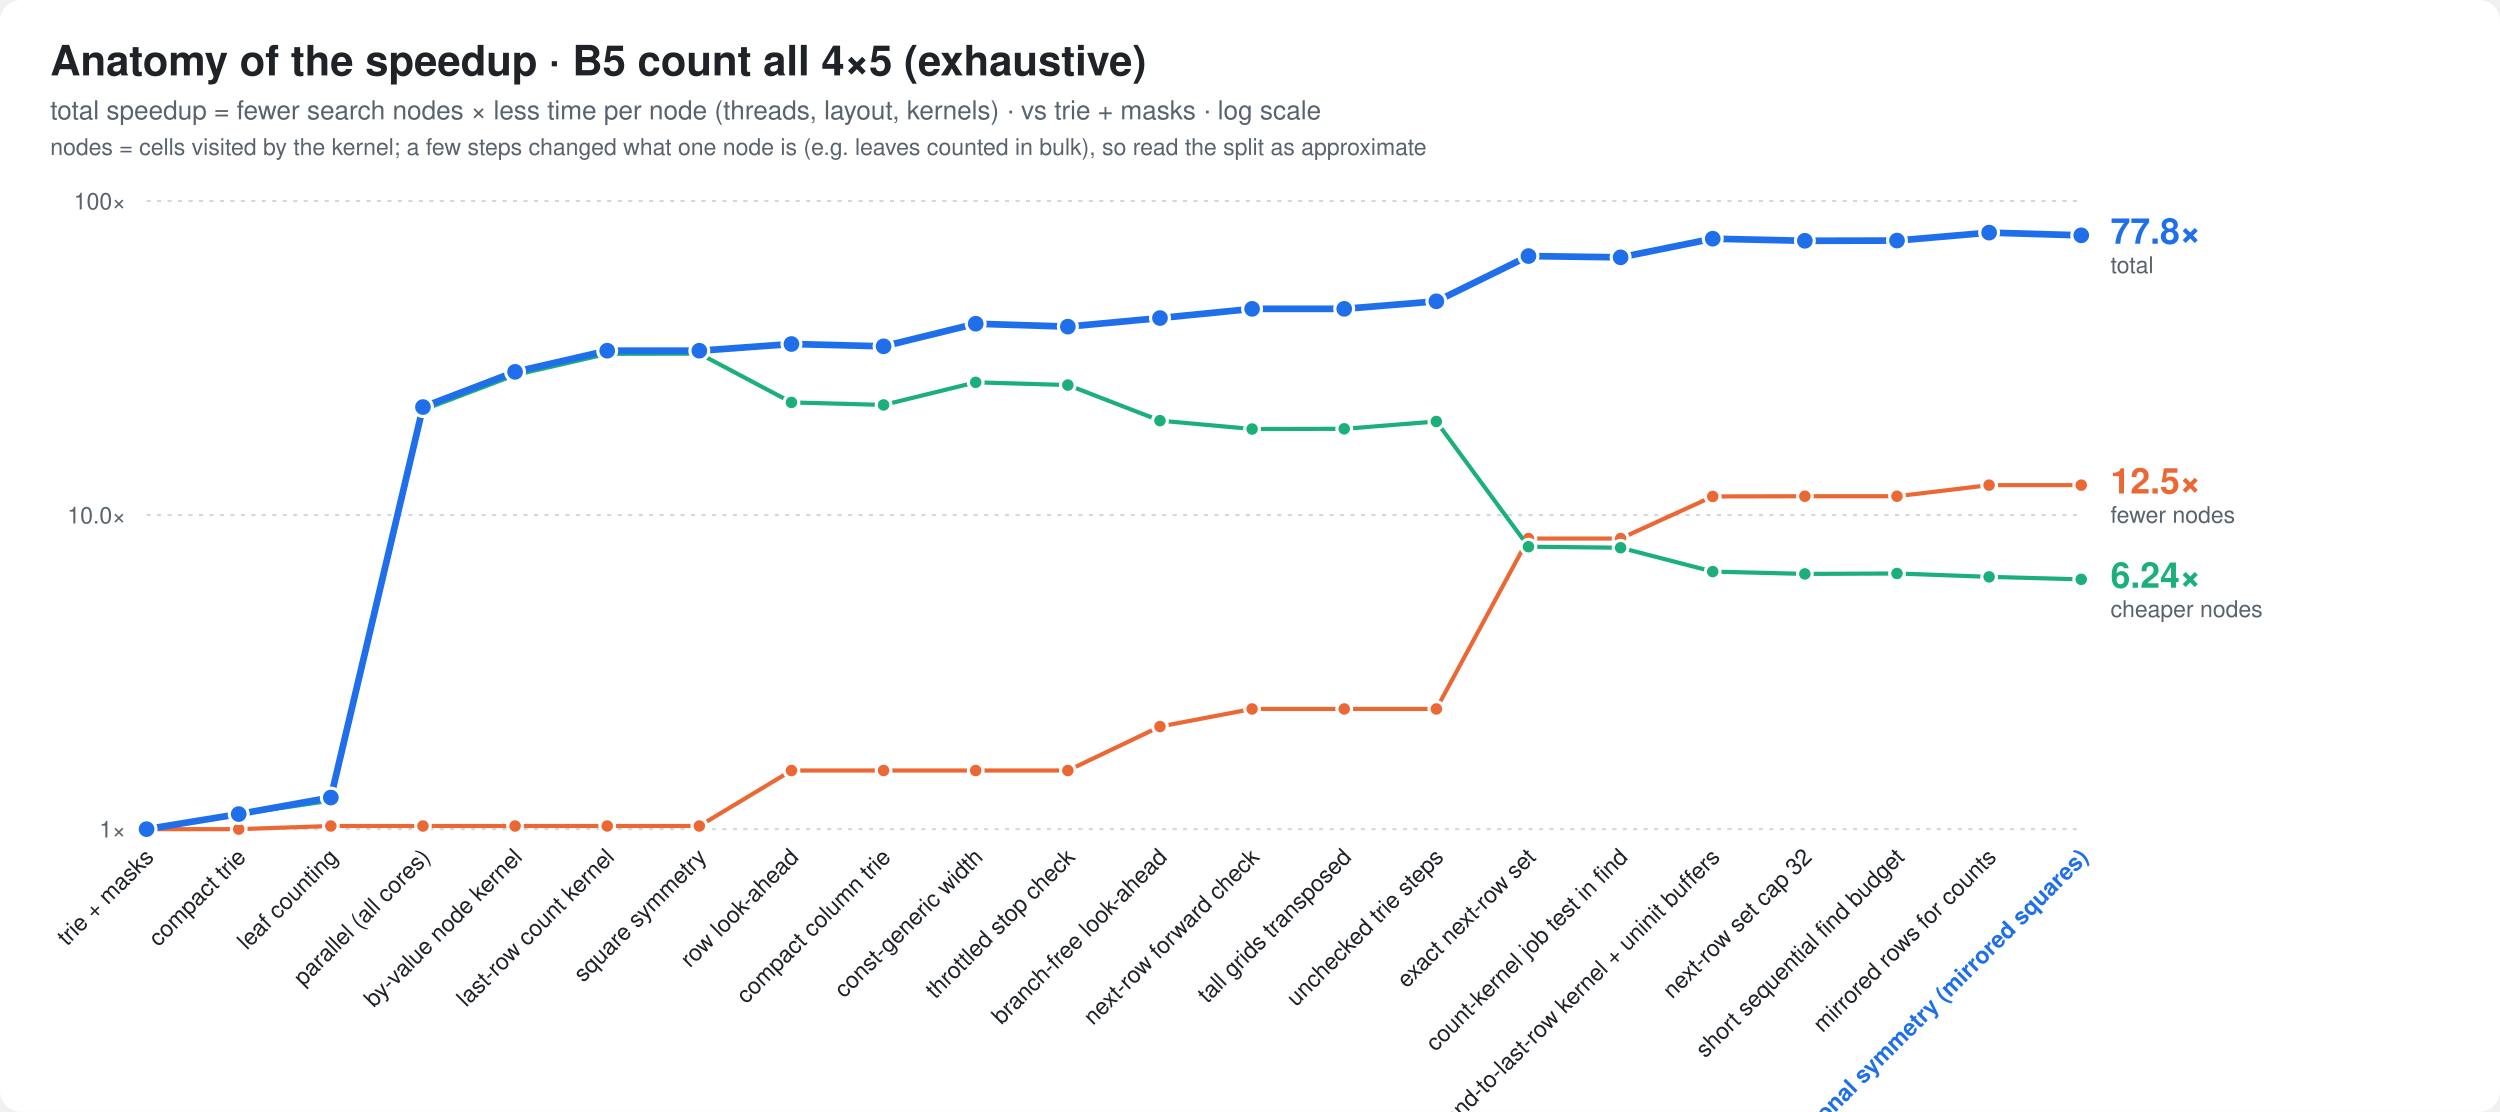
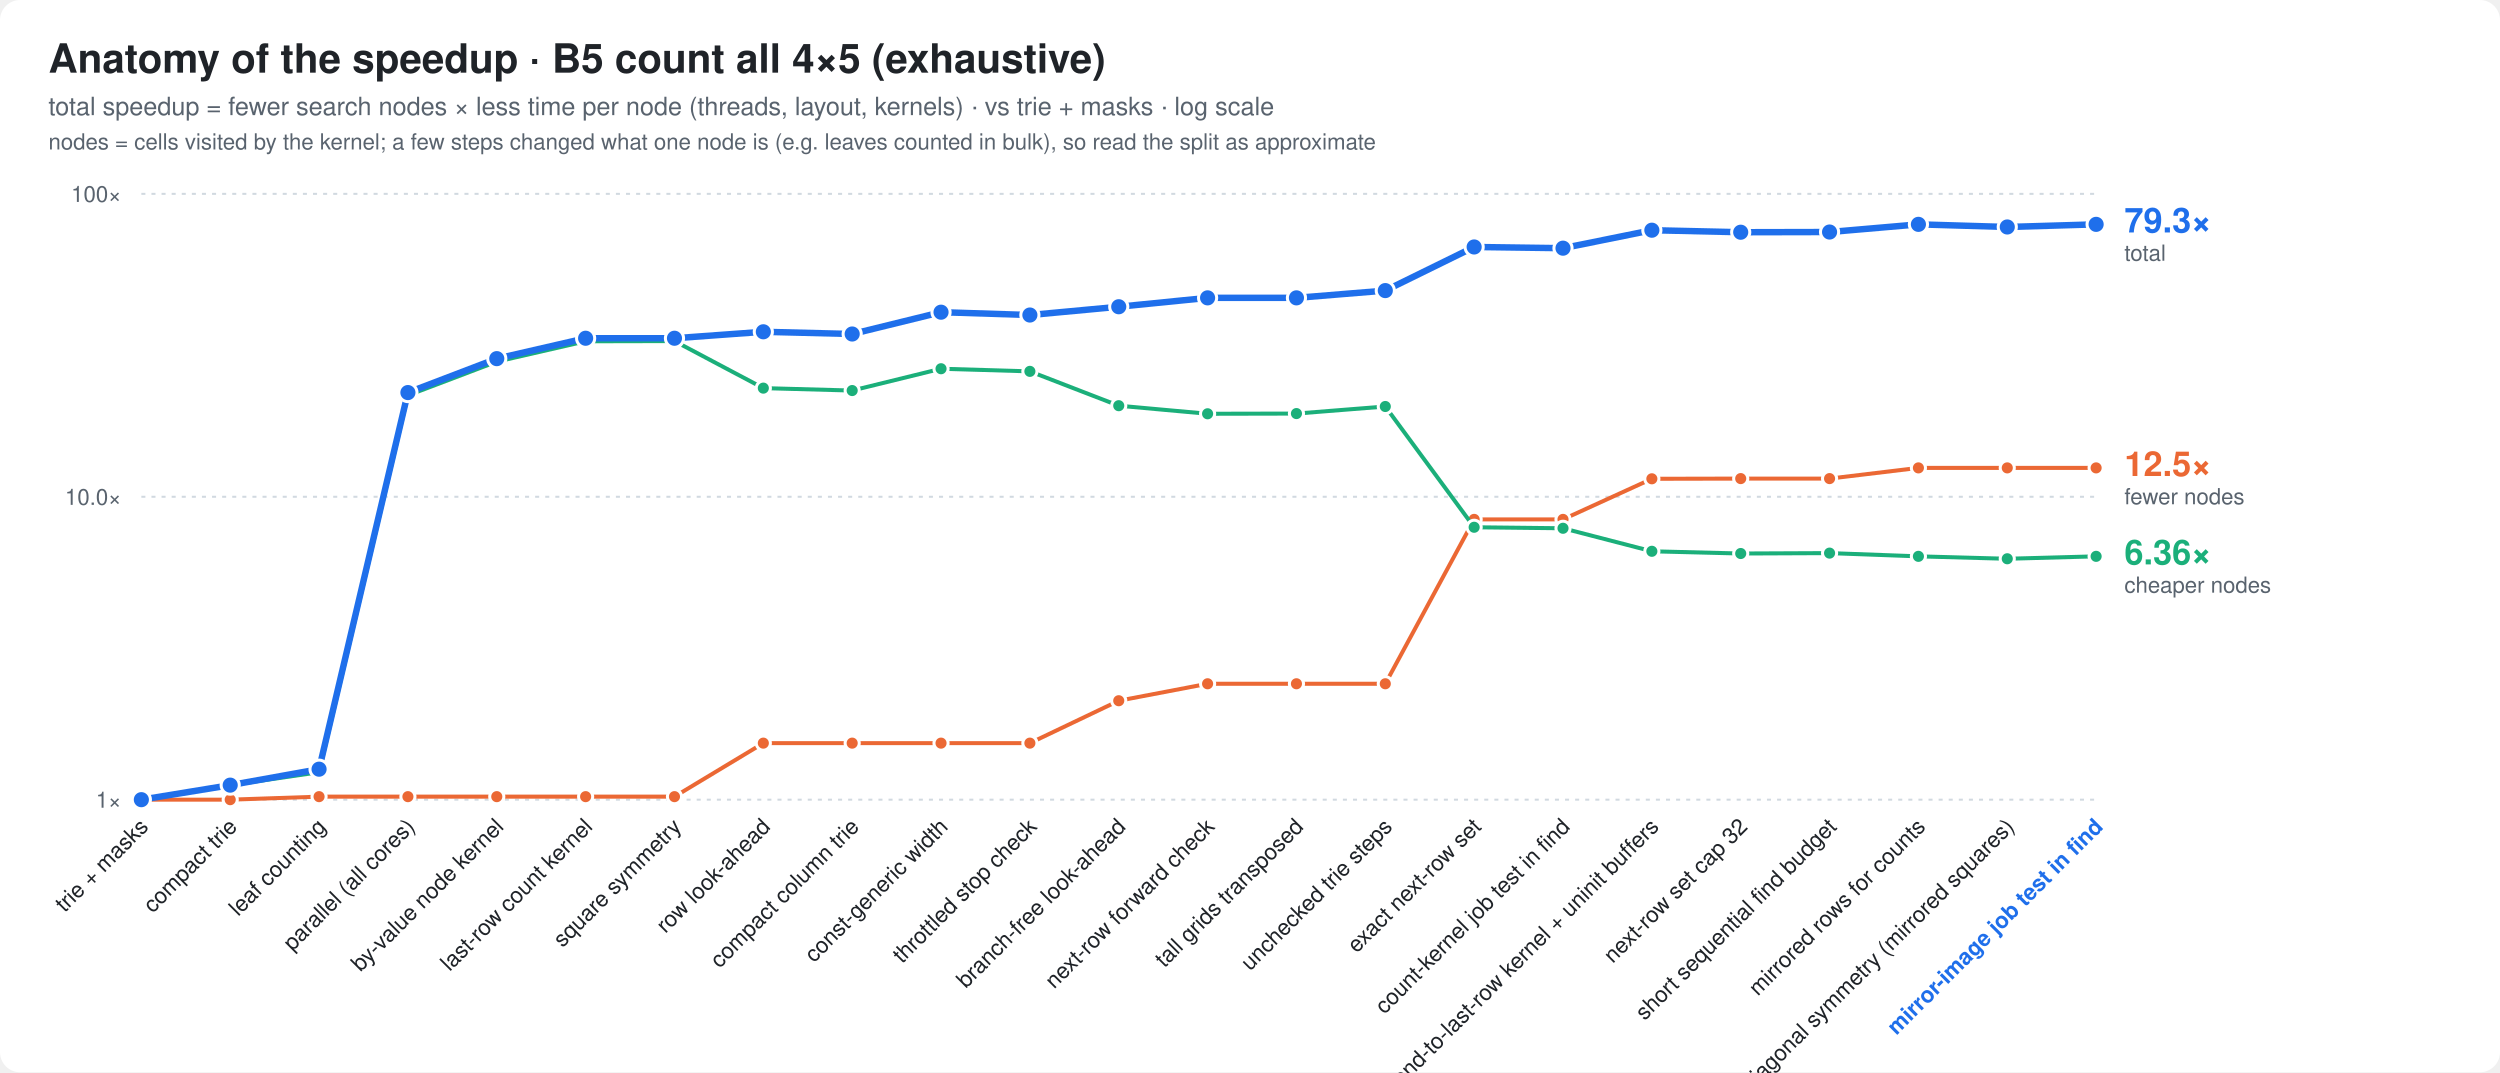
- <svg xmlns="http://www.w3.org/2000/svg" width="1194" height="531" viewBox="0 0 1194 531" font-family="ui-sans-serif,-apple-system,Segoe UI,Helvetica,Arial,sans-serif">
+ <svg xmlns="http://www.w3.org/2000/svg" width="1238" height="531" viewBox="0 0 1238 531" font-family="ui-sans-serif,-apple-system,Segoe UI,Helvetica,Arial,sans-serif">
  <style>
  .bg{fill:#ffffff} .t{fill:#1f2328} .m{fill:#59636e} .g{stroke:#d1d9e0}
  .bar{fill:#8fb8de} .best{fill:#1f6feb} .x{fill:#1a7f37;font-weight:600}
  .fail{fill:url(#hatch)} .hs{stroke:#afb8c1} .hb{fill:#eaeef2} .f{fill:#cf222e;font-weight:600}
  .ft{fill:#8c959f} .cur{fill:#1f6feb;font-weight:700}
  .ln{stroke:#1f6feb;fill:none} .lnf{fill:#1f6feb} .ctx{stroke:#afb8c1;fill:none} .ring{stroke:#ffffff}
  .fx{stroke:#8c959f;fill:none} .area{fill:#1f6feb;fill-opacity:.08} .tile{fill:#f6f8fa;stroke:#d1d9e0}
  .big{fill:#1f6feb;font-weight:800}
  .s2{stroke:#eb6834;fill:none} .s2f{fill:#eb6834} .s3{stroke:#1baf7a;fill:none} .s3f{fill:#1baf7a}
  @media (prefers-color-scheme: dark){
    .s2{stroke:#d95926} .s2f{fill:#d95926} .s3{stroke:#199e70} .s3f{fill:#199e70}
    .bg{fill:#0d1117} .t{fill:#e6edf3} .m{fill:#9198a1} .g{stroke:#30363d}
    .bar{fill:#2f5f8f} .best{fill:#4493f8} .x{fill:#3fb950}
    .hs{stroke:#484f58} .hb{fill:#21262d} .f{fill:#f85149} .ft{fill:#6e7681} .cur{fill:#4493f8}
    .ln{stroke:#4493f8} .lnf{fill:#4493f8} .ctx{stroke:#484f58} .ring{stroke:#0d1117}
    .fx{stroke:#6e7681} .area{fill:#4493f8;fill-opacity:.10} .tile{fill:#161b22;stroke:#30363d} .big{fill:#4493f8}
  }
</style>
-   <rect class="bg" width="1194" height="531" rx="10" />
+   <rect class="bg" width="1238" height="531" rx="10" />
  <text class="t" x="24" y="36" font-size="20" font-weight="800">Anatomy of the speedup · B5 count all 4×5 (exhaustive)</text>
  <text class="m" x="24" y="57" font-size="12.5">total speedup = fewer search nodes × less time per node (threads, layout, kernels) · vs trie + masks · log scale</text>
  <text class="m" x="24" y="74" font-size="11">nodes = cells visited by the kernel; a few steps changed what one node is (e.g. leaves counted in bulk), so read the split as approximate</text>
-   <line class="g" x1="70" x2="994" y1="396.0" y2="396.0" stroke-dasharray="2 3" />
+   <line class="g" x1="70" x2="1038" y1="396.0" y2="396.0" stroke-dasharray="2 3" />
  <text class="m" x="60" y="400.0" font-size="11" text-anchor="end">1×</text>
-   <line class="g" x1="70" x2="994" y1="246.0" y2="246.0" stroke-dasharray="2 3" />
+   <line class="g" x1="70" x2="1038" y1="246.0" y2="246.0" stroke-dasharray="2 3" />
  <text class="m" x="60" y="250.0" font-size="11" text-anchor="end">10.0×</text>
-   <line class="g" x1="70" x2="994" y1="96.0" y2="96.0" stroke-dasharray="2 3" />
+   <line class="g" x1="70" x2="1038" y1="96.0" y2="96.0" stroke-dasharray="2 3" />
  <text class="m" x="60" y="100.0" font-size="11" text-anchor="end">100×</text>
-   <polyline class="s2" points="70.0,396.0 114.0,396.0 158.0,394.5 202.0,394.5 246.0,394.5 290.0,394.5 334.0,394.5 378.0,368.0 422.0,368.0 466.0,368.0 510.0,368.0 554.0,347.0 598.0,338.6 642.0,338.6 686.0,338.6 730.0,257.2 774.0,257.2 818.0,237.1 862.0,237.0 906.0,237.0 950.0,231.7 994.0,231.7" stroke-width="2" stroke-linejoin="round" stroke-linecap="round" />
+   <polyline class="s2" points="70.0,396.0 114.0,396.0 158.0,394.5 202.0,394.5 246.0,394.5 290.0,394.5 334.0,394.5 378.0,368.0 422.0,368.0 466.0,368.0 510.0,368.0 554.0,347.0 598.0,338.6 642.0,338.6 686.0,338.6 730.0,257.2 774.0,257.2 818.0,237.1 862.0,237.0 906.0,237.0 950.0,231.7 994.0,231.7 1038.0,231.7" stroke-width="2" stroke-linejoin="round" stroke-linecap="round" />
  <circle class="s2f ring" cx="70.0" cy="396.0" r="3.5" stroke-width="1.5" />
  <circle class="s2f ring" cx="114.0" cy="396.0" r="3.5" stroke-width="1.5" />
  <circle class="s2f ring" cx="158.0" cy="394.5" r="3.5" stroke-width="1.5" />
  <circle class="s2f ring" cx="202.0" cy="394.5" r="3.5" stroke-width="1.5" />
  <circle class="s2f ring" cx="246.0" cy="394.5" r="3.5" stroke-width="1.5" />
  <circle class="s2f ring" cx="290.0" cy="394.5" r="3.5" stroke-width="1.5" />
  <circle class="s2f ring" cx="334.0" cy="394.5" r="3.5" stroke-width="1.5" />
  <circle class="s2f ring" cx="378.0" cy="368.0" r="3.5" stroke-width="1.5" />
  <circle class="s2f ring" cx="422.0" cy="368.0" r="3.5" stroke-width="1.5" />
  <circle class="s2f ring" cx="466.0" cy="368.0" r="3.5" stroke-width="1.5" />
  <circle class="s2f ring" cx="510.0" cy="368.0" r="3.5" stroke-width="1.5" />
  <circle class="s2f ring" cx="554.0" cy="347.0" r="3.5" stroke-width="1.5" />
  <circle class="s2f ring" cx="598.0" cy="338.6" r="3.5" stroke-width="1.5" />
  <circle class="s2f ring" cx="642.0" cy="338.6" r="3.5" stroke-width="1.5" />
  <circle class="s2f ring" cx="686.0" cy="338.6" r="3.5" stroke-width="1.5" />
  <circle class="s2f ring" cx="730.0" cy="257.2" r="3.5" stroke-width="1.5" />
  <circle class="s2f ring" cx="774.0" cy="257.2" r="3.5" stroke-width="1.5" />
  <circle class="s2f ring" cx="818.0" cy="237.1" r="3.5" stroke-width="1.5" />
  <circle class="s2f ring" cx="862.0" cy="237.0" r="3.5" stroke-width="1.5" />
  <circle class="s2f ring" cx="906.0" cy="237.0" r="3.5" stroke-width="1.5" />
  <circle class="s2f ring" cx="950.0" cy="231.7" r="3.5" stroke-width="1.5" />
  <circle class="s2f ring" cx="994.0" cy="231.7" r="3.5" stroke-width="1.5" />
-   <polyline class="s3" points="70.0,396.0 114.0,388.8 158.0,382.4 202.0,195.8 246.0,179.1 290.0,169.0 334.0,168.9 378.0,192.2 422.0,193.4 466.0,182.6 510.0,183.9 554.0,200.9 598.0,204.9 642.0,204.8 686.0,201.3 730.0,261.1 774.0,261.6 818.0,273.0 862.0,274.1 906.0,273.9 950.0,275.5 994.0,276.7" stroke-width="2" stroke-linejoin="round" stroke-linecap="round" />
+   <circle class="s2f ring" cx="1038.0" cy="231.7" r="3.5" stroke-width="1.5" />
+   <polyline class="s3" points="70.0,396.0 114.0,388.8 158.0,382.4 202.0,195.8 246.0,179.1 290.0,169.0 334.0,168.9 378.0,192.2 422.0,193.4 466.0,182.6 510.0,183.9 554.0,200.9 598.0,204.9 642.0,204.8 686.0,201.3 730.0,261.1 774.0,261.6 818.0,273.0 862.0,274.1 906.0,273.9 950.0,275.5 994.0,276.7 1038.0,275.5" stroke-width="2" stroke-linejoin="round" stroke-linecap="round" />
  <circle class="s3f ring" cx="70.0" cy="396.0" r="3.5" stroke-width="1.5" />
  <circle class="s3f ring" cx="114.0" cy="388.8" r="3.5" stroke-width="1.5" />
  <circle class="s3f ring" cx="158.0" cy="382.4" r="3.5" stroke-width="1.5" />
  <circle class="s3f ring" cx="202.0" cy="195.8" r="3.5" stroke-width="1.5" />
  <circle class="s3f ring" cx="246.0" cy="179.1" r="3.5" stroke-width="1.5" />
  <circle class="s3f ring" cx="290.0" cy="169.0" r="3.5" stroke-width="1.5" />
  <circle class="s3f ring" cx="334.0" cy="168.9" r="3.5" stroke-width="1.5" />
  <circle class="s3f ring" cx="378.0" cy="192.2" r="3.5" stroke-width="1.5" />
  <circle class="s3f ring" cx="422.0" cy="193.4" r="3.5" stroke-width="1.5" />
  <circle class="s3f ring" cx="466.0" cy="182.6" r="3.5" stroke-width="1.5" />
  <circle class="s3f ring" cx="510.0" cy="183.9" r="3.5" stroke-width="1.5" />
  <circle class="s3f ring" cx="554.0" cy="200.9" r="3.5" stroke-width="1.5" />
  <circle class="s3f ring" cx="598.0" cy="204.9" r="3.5" stroke-width="1.5" />
  <circle class="s3f ring" cx="642.0" cy="204.8" r="3.5" stroke-width="1.5" />
  <circle class="s3f ring" cx="686.0" cy="201.3" r="3.5" stroke-width="1.5" />
  <circle class="s3f ring" cx="730.0" cy="261.1" r="3.5" stroke-width="1.5" />
  <circle class="s3f ring" cx="774.0" cy="261.6" r="3.5" stroke-width="1.5" />
  <circle class="s3f ring" cx="818.0" cy="273.0" r="3.5" stroke-width="1.5" />
  <circle class="s3f ring" cx="862.0" cy="274.1" r="3.5" stroke-width="1.5" />
  <circle class="s3f ring" cx="906.0" cy="273.9" r="3.5" stroke-width="1.5" />
  <circle class="s3f ring" cx="950.0" cy="275.5" r="3.5" stroke-width="1.5" />
  <circle class="s3f ring" cx="994.0" cy="276.7" r="3.5" stroke-width="1.5" />
-   <polyline class="ln" points="70.0,396.0 114.0,388.8 158.0,380.9 202.0,194.4 246.0,177.6 290.0,167.5 334.0,167.5 378.0,164.3 422.0,165.4 466.0,154.6 510.0,156.0 554.0,151.9 598.0,147.5 642.0,147.5 686.0,143.9 730.0,122.3 774.0,122.9 818.0,114.0 862.0,115.0 906.0,114.9 950.0,111.1 994.0,112.4" stroke-width="3.2" stroke-linejoin="round" stroke-linecap="round" />
+   <circle class="s3f ring" cx="1038.0" cy="275.5" r="3.5" stroke-width="1.5" />
+   <polyline class="ln" points="70.0,396.0 114.0,388.8 158.0,380.9 202.0,194.4 246.0,177.6 290.0,167.5 334.0,167.5 378.0,164.3 422.0,165.4 466.0,154.6 510.0,156.0 554.0,151.9 598.0,147.5 642.0,147.5 686.0,143.9 730.0,122.3 774.0,122.9 818.0,114.0 862.0,115.0 906.0,114.9 950.0,111.1 994.0,112.4 1038.0,111.1" stroke-width="3.2" stroke-linejoin="round" stroke-linecap="round" />
  <circle class="lnf ring" cx="70.0" cy="396.0" r="4.5" stroke-width="1.5" />
  <circle class="lnf ring" cx="114.0" cy="388.8" r="4.5" stroke-width="1.5" />
  <circle class="lnf ring" cx="158.0" cy="380.9" r="4.5" stroke-width="1.5" />
  <circle class="lnf ring" cx="202.0" cy="194.4" r="4.5" stroke-width="1.5" />
  <circle class="lnf ring" cx="246.0" cy="177.6" r="4.5" stroke-width="1.5" />
  <circle class="lnf ring" cx="290.0" cy="167.5" r="4.5" stroke-width="1.5" />
  <circle class="lnf ring" cx="334.0" cy="167.5" r="4.5" stroke-width="1.5" />
  <circle class="lnf ring" cx="378.0" cy="164.3" r="4.5" stroke-width="1.5" />
  <circle class="lnf ring" cx="422.0" cy="165.4" r="4.5" stroke-width="1.5" />
  <circle class="lnf ring" cx="466.0" cy="154.6" r="4.5" stroke-width="1.5" />
  <circle class="lnf ring" cx="510.0" cy="156.0" r="4.5" stroke-width="1.5" />
  <circle class="lnf ring" cx="554.0" cy="151.9" r="4.5" stroke-width="1.5" />
  <circle class="lnf ring" cx="598.0" cy="147.5" r="4.5" stroke-width="1.5" />
  <circle class="lnf ring" cx="642.0" cy="147.5" r="4.5" stroke-width="1.5" />
  <circle class="lnf ring" cx="686.0" cy="143.9" r="4.5" stroke-width="1.5" />
  <circle class="lnf ring" cx="730.0" cy="122.3" r="4.5" stroke-width="1.5" />
  <circle class="lnf ring" cx="774.0" cy="122.9" r="4.5" stroke-width="1.5" />
  <circle class="lnf ring" cx="818.0" cy="114.0" r="4.5" stroke-width="1.5" />
  <circle class="lnf ring" cx="862.0" cy="115.0" r="4.5" stroke-width="1.5" />
  <circle class="lnf ring" cx="906.0" cy="114.9" r="4.5" stroke-width="1.5" />
  <circle class="lnf ring" cx="950.0" cy="111.1" r="4.5" stroke-width="1.5" />
  <circle class="lnf ring" cx="994.0" cy="112.4" r="4.5" stroke-width="1.5" />
-   <text class="lnf" x="1008.0" y="116.4" font-size="17" font-weight="800">77.8×</text>
-   <text class="m" x="1008.0" y="130.4" font-size="11">total</text>
-   <text class="s2f" x="1008.0" y="235.7" font-size="17" font-weight="800">12.5×</text>
-   <text class="m" x="1008.0" y="249.7" font-size="11">fewer nodes</text>
-   <text class="s3f" x="1008.0" y="280.7" font-size="17" font-weight="800">6.24×</text>
-   <text class="m" x="1008.0" y="294.7" font-size="11">cheaper nodes</text>
+   <circle class="lnf ring" cx="1038.0" cy="111.1" r="4.5" stroke-width="1.5" />
+   <text class="lnf" x="1052.0" y="115.1" font-size="17" font-weight="800">79.3×</text>
+   <text class="m" x="1052.0" y="129.1" font-size="11">total</text>
+   <text class="s2f" x="1052.0" y="235.7" font-size="17" font-weight="800">12.5×</text>
+   <text class="m" x="1052.0" y="249.7" font-size="11">fewer nodes</text>
+   <text class="s3f" x="1052.0" y="279.5" font-size="17" font-weight="800">6.36×</text>
+   <text class="m" x="1052.0" y="293.5" font-size="11">cheaper nodes</text>
  <text class="t" font-size="11" text-anchor="end" transform="translate(74.0,410) rotate(-45)">trie + masks</text>
  <text class="t" font-size="11" text-anchor="end" transform="translate(118.0,410) rotate(-45)">compact trie</text>
  <text class="t" font-size="11" text-anchor="end" transform="translate(162.0,410) rotate(-45)">leaf counting</text>
  <text class="t" font-size="11" text-anchor="end" transform="translate(206.0,410) rotate(-45)">parallel (all cores)</text>
  <text class="t" font-size="11" text-anchor="end" transform="translate(250.0,410) rotate(-45)">by-value node kernel</text>
  <text class="t" font-size="11" text-anchor="end" transform="translate(294.0,410) rotate(-45)">last-row count kernel</text>
  <text class="t" font-size="11" text-anchor="end" transform="translate(338.0,410) rotate(-45)">square symmetry</text>
  <text class="t" font-size="11" text-anchor="end" transform="translate(382.0,410) rotate(-45)">row look-ahead</text>
  <text class="t" font-size="11" text-anchor="end" transform="translate(426.0,410) rotate(-45)">compact column trie</text>
  <text class="t" font-size="11" text-anchor="end" transform="translate(470.0,410) rotate(-45)">const-generic width</text>
  <text class="t" font-size="11" text-anchor="end" transform="translate(514.0,410) rotate(-45)">throttled stop check</text>
  <text class="t" font-size="11" text-anchor="end" transform="translate(558.0,410) rotate(-45)">branch-free look-ahead</text>
  <text class="t" font-size="11" text-anchor="end" transform="translate(602.0,410) rotate(-45)">next-row forward check</text>
  <text class="t" font-size="11" text-anchor="end" transform="translate(646.0,410) rotate(-45)">tall grids transposed</text>
  <text class="t" font-size="11" text-anchor="end" transform="translate(690.0,410) rotate(-45)">unchecked trie steps</text>
  <text class="t" font-size="11" text-anchor="end" transform="translate(734.0,410) rotate(-45)">exact next-row set</text>
  <text class="t" font-size="11" text-anchor="end" transform="translate(778.0,410) rotate(-45)">count-kernel job test in find</text>
  <text class="t" font-size="11" text-anchor="end" transform="translate(822.0,410) rotate(-45)">second-to-last-row kernel + uninit buffers</text>
  <text class="t" font-size="11" text-anchor="end" transform="translate(866.0,410) rotate(-45)">next-row set cap 32</text>
  <text class="t" font-size="11" text-anchor="end" transform="translate(910.0,410) rotate(-45)">short sequential find budget</text>
  <text class="t" font-size="11" text-anchor="end" transform="translate(954.0,410) rotate(-45)">mirrored rows for counts</text>
-   <text class="cur" font-size="11" text-anchor="end" transform="translate(998.0,410) rotate(-45)">anti-diagonal symmetry (mirrored squares)</text>
+   <text class="t" font-size="11" text-anchor="end" transform="translate(998.0,410) rotate(-45)">anti-diagonal symmetry (mirrored squares)</text>
+   <text class="cur" font-size="11" text-anchor="end" transform="translate(1042.0,410) rotate(-45)">mirror-image job test in find</text>
</svg>
